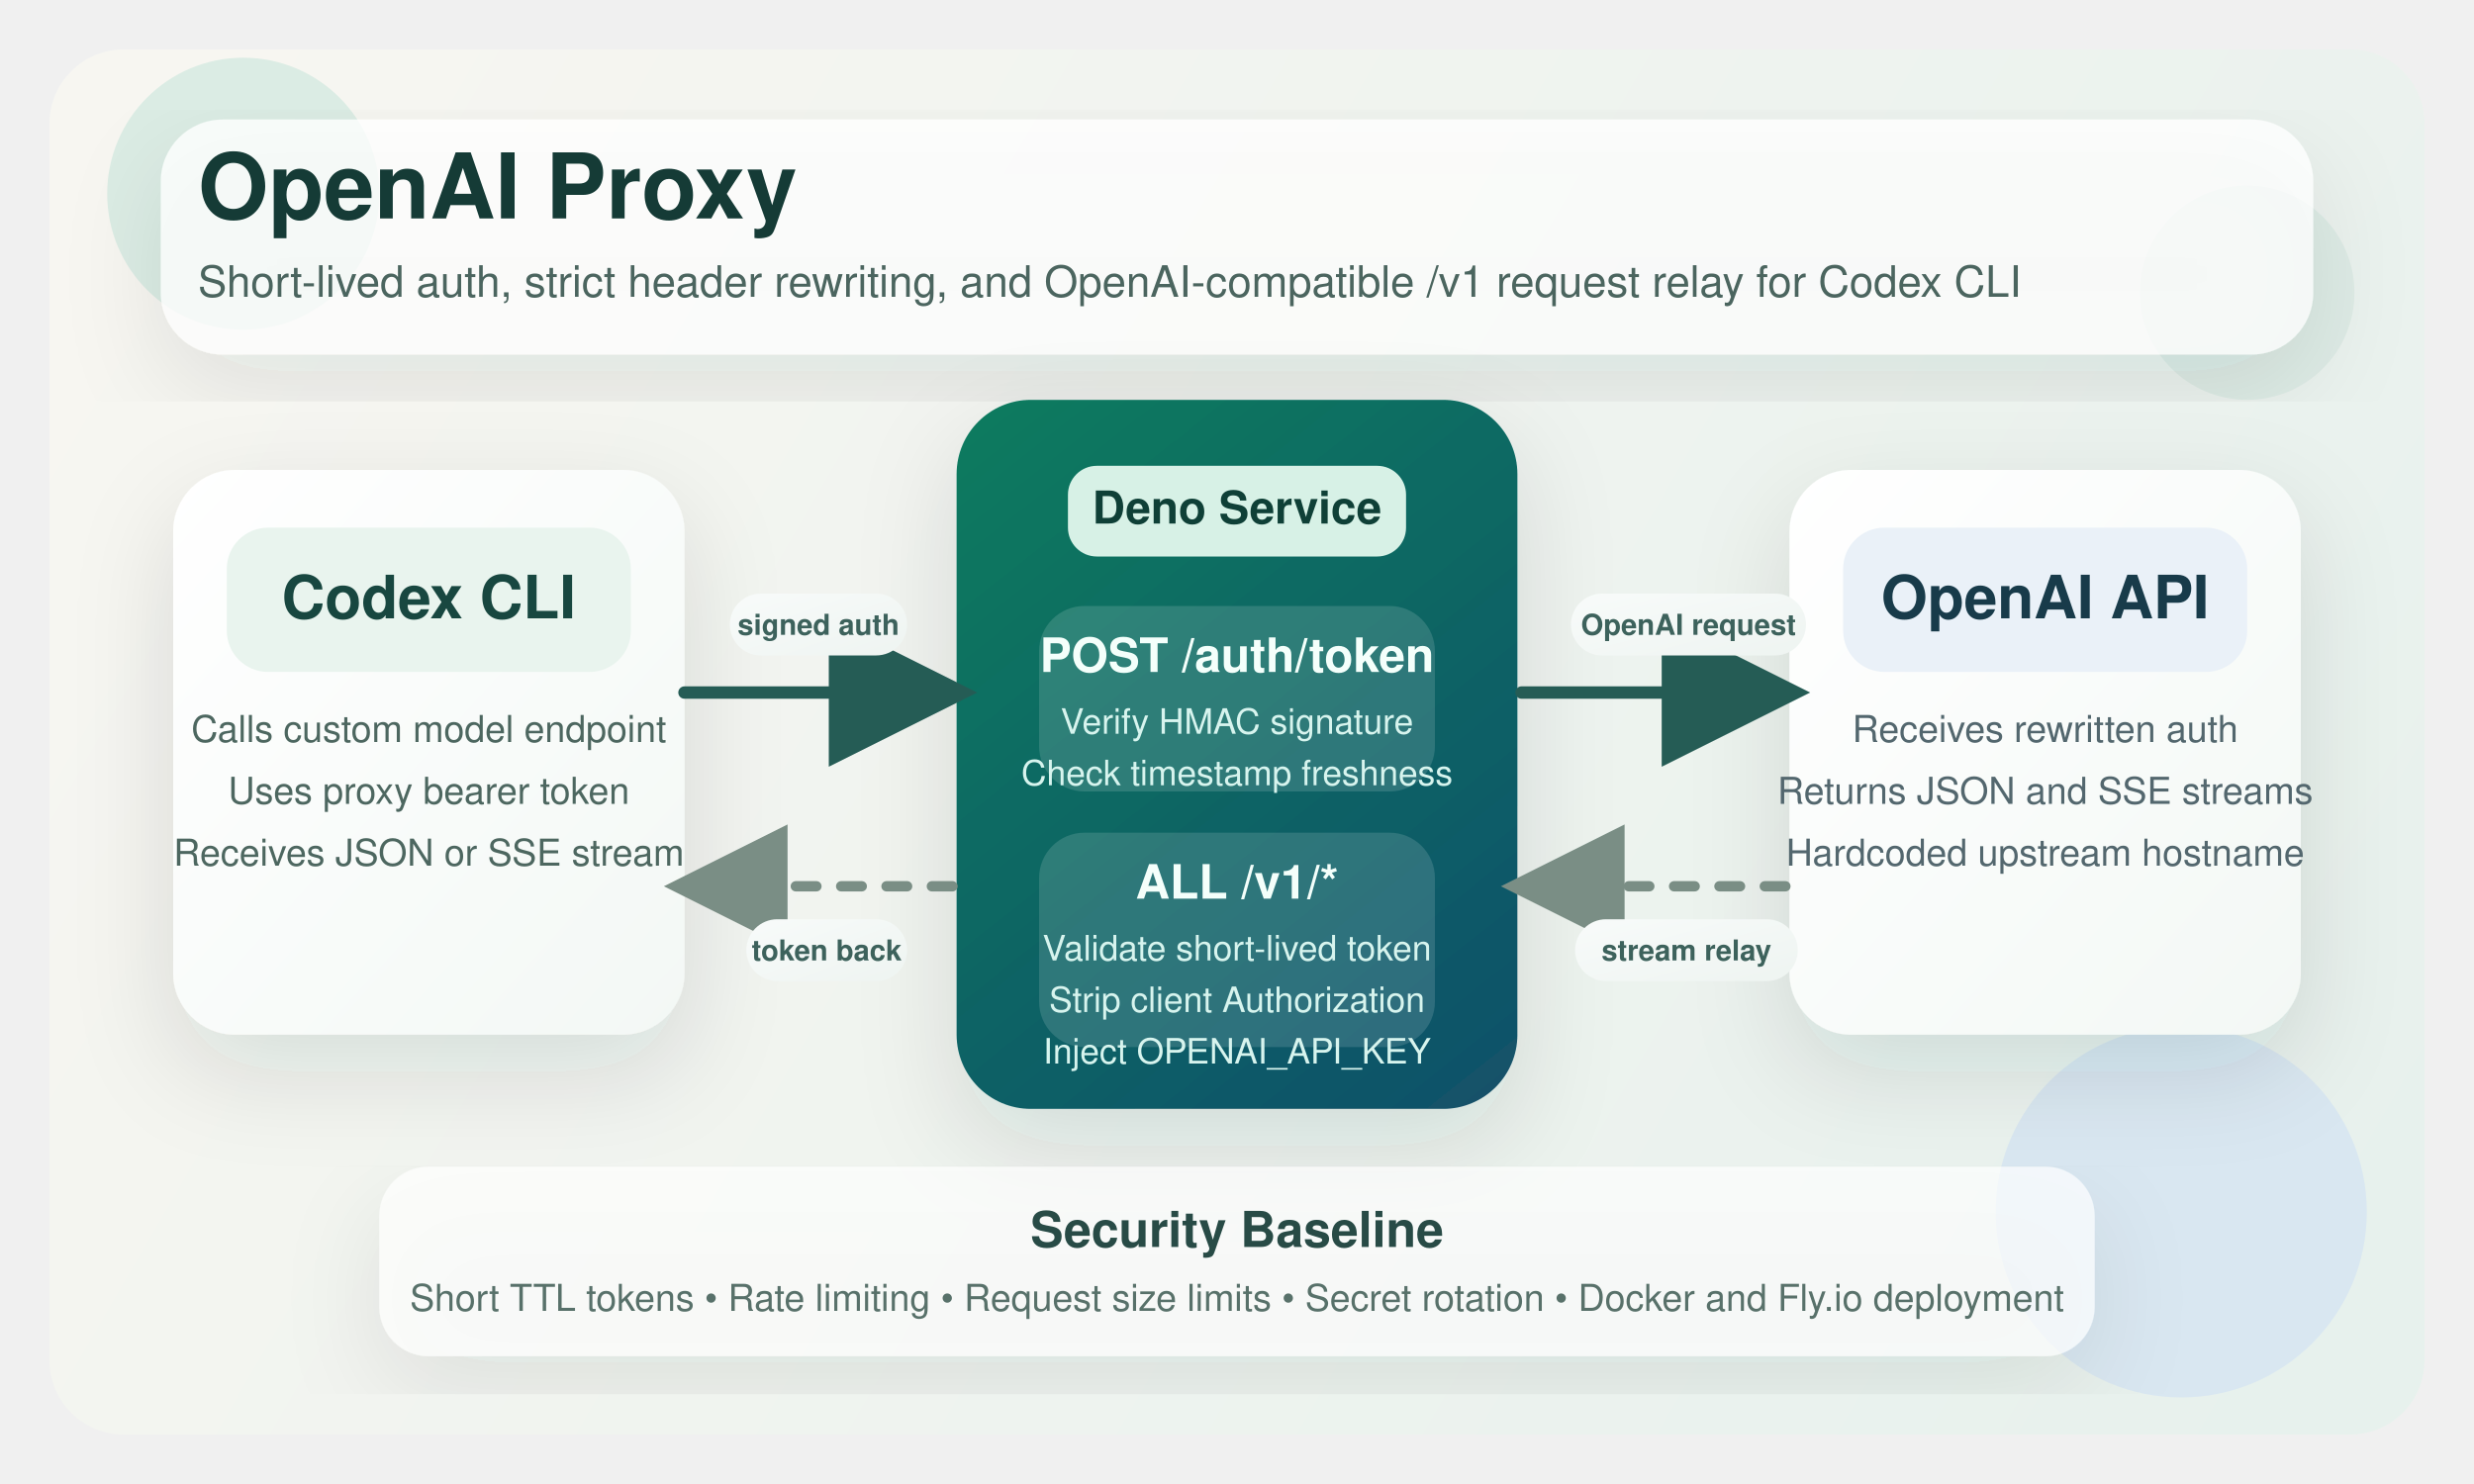
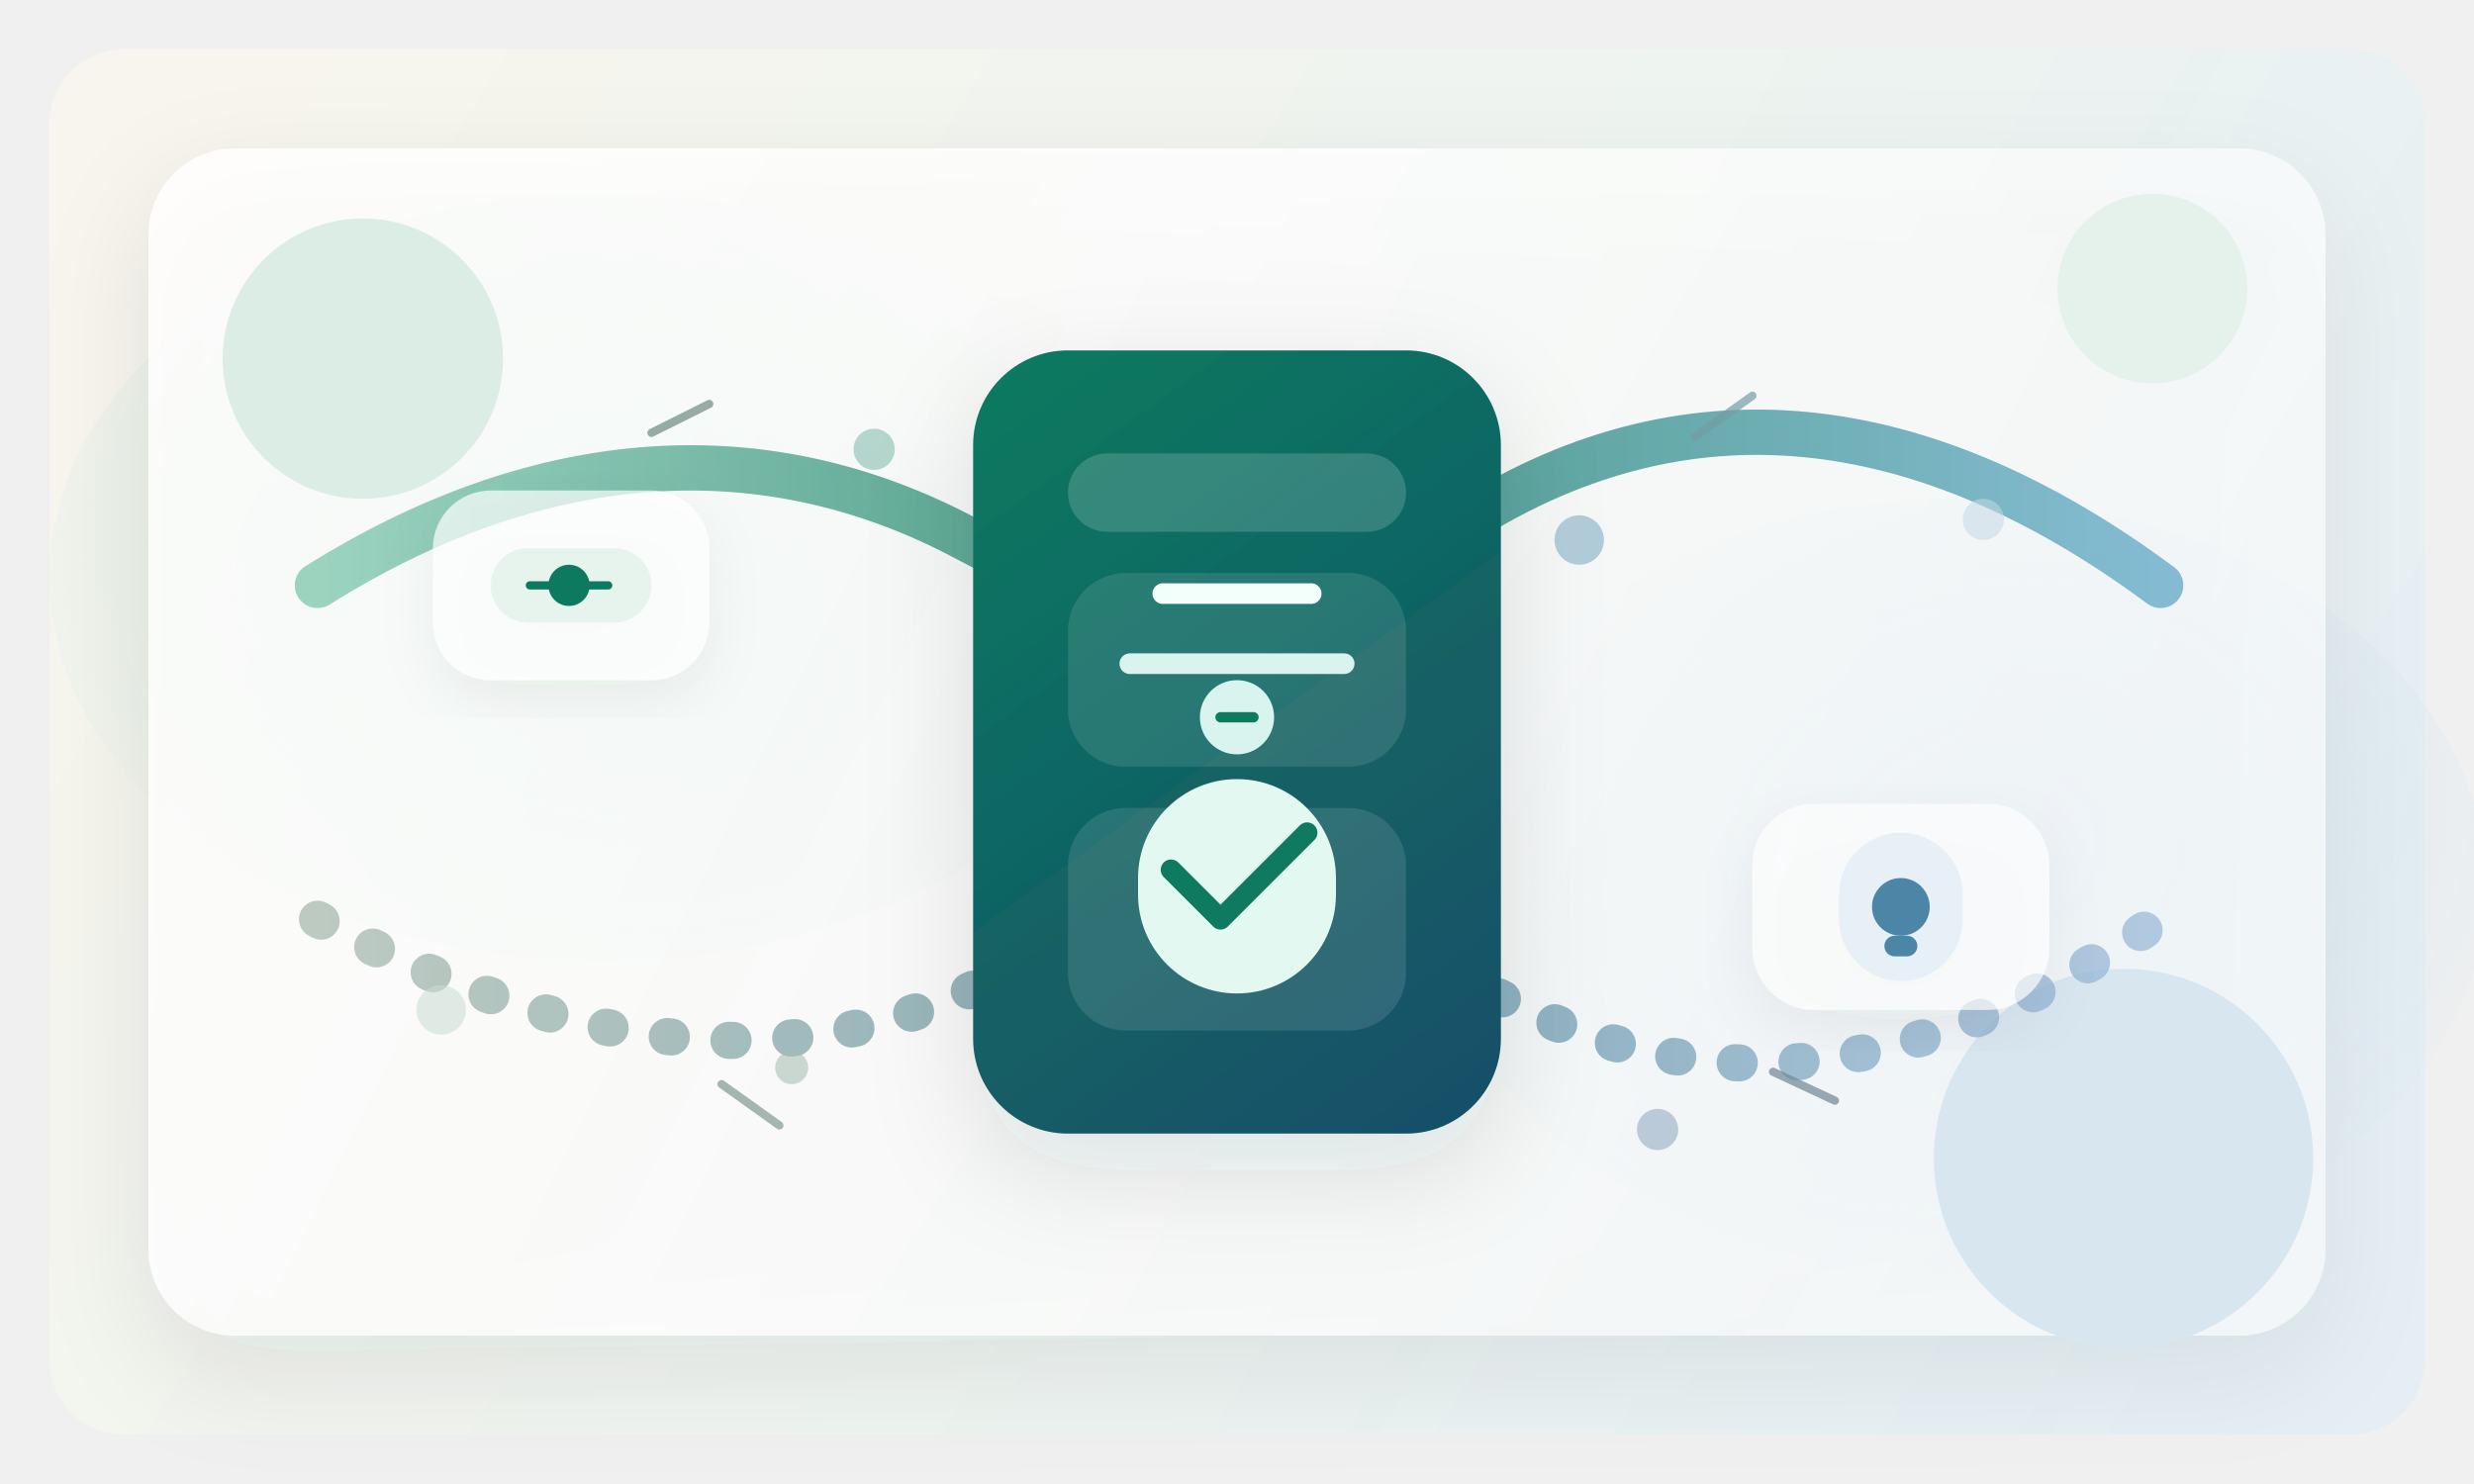
<svg xmlns="http://www.w3.org/2000/svg" width="1200" height="720" viewBox="0 0 1200 720" fill="none" role="img" aria-labelledby="title desc">
  <defs>
-     <linearGradient id="bg" x1="84" y1="56" x2="1128" y2="664" gradientUnits="userSpaceOnUse">
-       <stop stop-color="#F7F6F1" />
-       <stop offset="1" stop-color="#E7F1ED" />
+     <linearGradient id="bg" x1="108" y1="58" x2="1096" y2="664" gradientUnits="userSpaceOnUse">
+       <stop stop-color="#F7F5EE" />
+       <stop offset="0.52" stop-color="#EEF4F0" />
+       <stop offset="1" stop-color="#E4EEF4" />
    </linearGradient>
-     <linearGradient id="panel" x1="0" y1="0" x2="1" y2="1">
-       <stop stop-color="#FFFFFF" />
-       <stop offset="1" stop-color="#F3F8F5" />
+     <radialGradient id="glowLeft" cx="0" cy="0" r="1" gradientUnits="userSpaceOnUse" gradientTransform="translate(286 290) rotate(25) scale(326 254)">
+       <stop stop-color="#D5ECE2" />
+       <stop offset="1" stop-color="#D5ECE2" stop-opacity="0" />
+     </radialGradient>
+     <radialGradient id="glowRight" cx="0" cy="0" r="1" gradientUnits="userSpaceOnUse" gradientTransform="translate(966 414) rotate(-18) scale(308 246)">
+       <stop stop-color="#D9E7F1" />
+       <stop offset="1" stop-color="#D9E7F1" stop-opacity="0" />
+     </radialGradient>
+     <linearGradient id="frame" x1="116" y1="124" x2="1082" y2="598" gradientUnits="userSpaceOnUse">
+       <stop stop-color="white" stop-opacity="0.82" />
+       <stop offset="1" stop-color="white" stop-opacity="0.56" />
    </linearGradient>
-     <linearGradient id="proxy" x1="488" y1="196" x2="760" y2="540" gradientUnits="userSpaceOnUse">
-       <stop stop-color="#0D7A5F" />
-       <stop offset="1" stop-color="#124E6A" />
+     <linearGradient id="gateway" x1="470" y1="180" x2="730" y2="540" gradientUnits="userSpaceOnUse">
+       <stop stop-color="#0E7A60" />
+       <stop offset="1" stop-color="#154E68" />
    </linearGradient>
-     <linearGradient id="chip" x1="0" y1="0" x2="1" y2="1">
-       <stop stop-color="#F8FBFA" />
-       <stop offset="1" stop-color="#EEF4F1" />
+     <linearGradient id="flowHot" x1="156" y1="282" x2="1048" y2="282" gradientUnits="userSpaceOnUse">
+       <stop stop-color="#7BC5AC" />
+       <stop offset="0.48" stop-color="#0E7A60" />
+       <stop offset="1" stop-color="#5EA7C5" />
+     </linearGradient>
+     <linearGradient id="flowCool" x1="1040" y1="446" x2="154" y2="446" gradientUnits="userSpaceOnUse">
+       <stop stop-color="#9AB9D8" />
+       <stop offset="0.46" stop-color="#5C8FA1" />
+       <stop offset="1" stop-color="#A7B9AE" />
    </linearGradient>
    <filter id="shadow" x="-20%" y="-20%" width="140%" height="140%">
-       <feDropShadow dx="0" dy="18" stdDeviation="24" flood-color="#0E3835" flood-opacity="0.12" />
+       <feDropShadow dx="0" dy="18" stdDeviation="26" flood-color="#143833" flood-opacity="0.11" />
    </filter>
-     <marker id="arrow" viewBox="0 0 12 12" refX="10" refY="6" markerWidth="12" markerHeight="12" orient="auto-start-reverse">
-       <path d="M0 0L12 6L0 12V0Z" fill="#255C55" />
-     </marker>
-     <marker id="arrowSoft" viewBox="0 0 12 12" refX="10" refY="6" markerWidth="12" markerHeight="12" orient="auto-start-reverse">
-       <path d="M0 0L12 6L0 12V0Z" fill="#7A8E85" />
-     </marker>
+     <filter id="softShadow" x="-20%" y="-20%" width="140%" height="140%">
+       <feDropShadow dx="0" dy="10" stdDeviation="14" flood-color="#183630" flood-opacity="0.08" />
+     </filter>
  </defs>
  <rect x="24" y="24" width="1152" height="672" rx="36" fill="url(#bg)" />
-   <circle cx="118" cy="94" r="66" fill="#DBECE4" />
-   <circle cx="1090" cy="142" r="52" fill="#DDEBE5" />
-   <circle cx="1058" cy="588" r="90" fill="#D9E7F1" />
+   <ellipse cx="292" cy="280" rx="268" ry="186" fill="url(#glowLeft)" />
+   <ellipse cx="950" cy="430" rx="256" ry="188" fill="url(#glowRight)" />
  <g filter="url(#shadow)">
-     <rect x="78" y="58" width="1044" height="114" rx="30" fill="rgba(255,255,255,0.76)" />
+     <rect x="72" y="72" width="1056" height="576" rx="42" fill="url(#frame)" />
  </g>
-   <text x="96" y="106" fill="#153B36" font-family="Helvetica, Arial, sans-serif" font-size="44" font-weight="700">OpenAI Proxy</text>
-   <text x="96" y="144" fill="#4B655F" font-family="Helvetica, Arial, sans-serif" font-size="21">Short-lived auth, strict header rewriting, and OpenAI-compatible /v1 request relay for Codex CLI</text>
+   <circle cx="176" cy="174" r="68" fill="#DCEDE5" />
+   <circle cx="1030" cy="562" r="92" fill="#D8E6F0" />
+   <circle cx="1044" cy="140" r="46" fill="#E5F1EB" />
+   <g opacity="0.74">
+     <path d="M154 284C256 220 366 206 470 262C552 306 626 308 706 256C816 184 932 198 1048 284" stroke="url(#flowHot)" stroke-width="22" stroke-linecap="round" />
+     <path d="M154 446C278 512 388 524 484 474C560 436 636 434 720 480C830 540 936 522 1048 446" stroke="url(#flowCool)" stroke-width="18" stroke-linecap="round" stroke-dasharray="2 28" />
+   </g>
+   <g filter="url(#softShadow)">
+     <rect x="210" y="238" width="134" height="92" rx="28" fill="white" fill-opacity="0.68" />
+     <rect x="238" y="266" width="78" height="36" rx="18" fill="#E7F4EE" />
+     <circle cx="276" cy="284" r="10" fill="#0E7A60" />
+     <path d="M257 284H295" stroke="#0E7A60" stroke-width="4" stroke-linecap="round" />
+   </g>
+   <g filter="url(#softShadow)">
+     <rect x="850" y="390" width="144" height="100" rx="30" fill="white" fill-opacity="0.66" />
+     <path d="M892 434C892 417.431 905.431 404 922 404V404C938.569 404 952 417.431 952 434V446C952 462.569 938.569 476 922 476V476C905.431 476 892 462.569 892 446V434Z" fill="#E8F0F7" />
+     <circle cx="922" cy="440" r="14" fill="#4B86A7" />
+     <rect x="914" y="454" width="16" height="10" rx="5" fill="#4B86A7" />
+   </g>
  <g filter="url(#shadow)">
-     <rect x="84" y="228" width="248" height="274" rx="30" fill="url(#panel)" />
-     <rect x="464" y="194" width="272" height="344" rx="36" fill="url(#proxy)" />
-     <rect x="868" y="228" width="248" height="274" rx="30" fill="url(#panel)" />
+     <rect x="472" y="170" width="256" height="380" rx="46" fill="url(#gateway)" />
  </g>
-   <rect x="110" y="256" width="196" height="70" rx="20" fill="#E9F4EE" />
-   <text x="208" y="300" text-anchor="middle" fill="#184740" font-family="Helvetica, Arial, sans-serif" font-size="29" font-weight="700">Codex CLI</text>
-   <text x="208" y="360" text-anchor="middle" fill="#4D6760" font-family="Helvetica, Arial, sans-serif" font-size="18">Calls custom model endpoint</text>
-   <text x="208" y="390" text-anchor="middle" fill="#4D6760" font-family="Helvetica, Arial, sans-serif" font-size="18">Uses proxy bearer token</text>
-   <text x="208" y="420" text-anchor="middle" fill="#4D6760" font-family="Helvetica, Arial, sans-serif" font-size="18">Receives JSON or SSE stream</text>
-   <rect x="518" y="226" width="164" height="44" rx="14" fill="#D7F1E6" />
-   <text x="600" y="254" text-anchor="middle" fill="#0F4037" font-family="Helvetica, Arial, sans-serif" font-size="22" font-weight="700">Deno Service</text>
-   <rect x="504" y="294" width="192" height="90" rx="22" fill="rgba(255,255,255,0.14)" />
-   <text x="600" y="326" text-anchor="middle" fill="#F4FFFB" font-family="Helvetica, Arial, sans-serif" font-size="23" font-weight="700">POST /auth/token</text>
-   <text x="600" y="356" text-anchor="middle" fill="#D7F4EE" font-family="Helvetica, Arial, sans-serif" font-size="17">Verify HMAC signature</text>
-   <text x="600" y="381" text-anchor="middle" fill="#D7F4EE" font-family="Helvetica, Arial, sans-serif" font-size="17">Check timestamp freshness</text>
-   <rect x="504" y="404" width="192" height="104" rx="22" fill="rgba(255,255,255,0.14)" />
-   <text x="600" y="436" text-anchor="middle" fill="#F4FFFB" font-family="Helvetica, Arial, sans-serif" font-size="23" font-weight="700">ALL /v1/*</text>
-   <text x="600" y="466" text-anchor="middle" fill="#D7F4EE" font-family="Helvetica, Arial, sans-serif" font-size="17">Validate short-lived token</text>
-   <text x="600" y="491" text-anchor="middle" fill="#D7F4EE" font-family="Helvetica, Arial, sans-serif" font-size="17">Strip client Authorization</text>
-   <text x="600" y="516" text-anchor="middle" fill="#D7F4EE" font-family="Helvetica, Arial, sans-serif" font-size="17">Inject OPENAI_API_KEY</text>
-   <rect x="894" y="256" width="196" height="70" rx="20" fill="#EAF1F8" />
-   <text x="992" y="300" text-anchor="middle" fill="#183B4A" font-family="Helvetica, Arial, sans-serif" font-size="29" font-weight="700">OpenAI API</text>
-   <text x="992" y="360" text-anchor="middle" fill="#53676E" font-family="Helvetica, Arial, sans-serif" font-size="18">Receives rewritten auth</text>
-   <text x="992" y="390" text-anchor="middle" fill="#53676E" font-family="Helvetica, Arial, sans-serif" font-size="18">Returns JSON and SSE streams</text>
-   <text x="992" y="420" text-anchor="middle" fill="#53676E" font-family="Helvetica, Arial, sans-serif" font-size="18">Hardcoded upstream hostname</text>
-   <path d="M332 336C390 336 418 336 462 336" stroke="#255C55" stroke-width="6" stroke-linecap="round" marker-end="url(#arrow)" />
-   <path d="M738 336C784 336 812 336 866 336" stroke="#255C55" stroke-width="6" stroke-linecap="round" marker-end="url(#arrow)" />
-   <path d="M866 430C810 430 784 430 738 430" stroke="#7A8E85" stroke-width="5" stroke-linecap="round" stroke-dasharray="10 12" marker-end="url(#arrowSoft)" />
-   <path d="M462 430C418 430 390 430 332 430" stroke="#7A8E85" stroke-width="5" stroke-linecap="round" stroke-dasharray="10 12" marker-end="url(#arrowSoft)" />
-   <rect x="354" y="288" width="86" height="30" rx="15" fill="url(#chip)" />
-   <text x="397" y="308" text-anchor="middle" fill="#3D625C" font-family="Helvetica, Arial, sans-serif" font-size="14" font-weight="700">signed auth</text>
-   <rect x="762" y="288" width="114" height="30" rx="15" fill="url(#chip)" />
-   <text x="819" y="308" text-anchor="middle" fill="#3D625C" font-family="Helvetica, Arial, sans-serif" font-size="14" font-weight="700">OpenAI request</text>
-   <rect x="764" y="446" width="108" height="30" rx="15" fill="url(#chip)" />
-   <text x="818" y="466" text-anchor="middle" fill="#3D625C" font-family="Helvetica, Arial, sans-serif" font-size="14" font-weight="700">stream relay</text>
-   <rect x="362" y="446" width="78" height="30" rx="15" fill="url(#chip)" />
-   <text x="401" y="466" text-anchor="middle" fill="#3D625C" font-family="Helvetica, Arial, sans-serif" font-size="14" font-weight="700">token back</text>
-   <g filter="url(#shadow)">
-     <rect x="184" y="566" width="832" height="92" rx="24" fill="rgba(255,255,255,0.68)" />
+   <g opacity="0.92">
+     <rect x="518" y="220" width="164" height="38" rx="19" fill="white" fill-opacity="0.18" />
+     <rect x="518" y="278" width="164" height="94" rx="28" fill="white" fill-opacity="0.12" />
+     <rect x="518" y="392" width="164" height="108" rx="28" fill="white" fill-opacity="0.12" />
  </g>
-   <text x="600" y="605" text-anchor="middle" fill="#284B46" font-family="Helvetica, Arial, sans-serif" font-size="24" font-weight="700">Security Baseline</text>
-   <text x="600" y="636" text-anchor="middle" fill="#58716A" font-family="Helvetica, Arial, sans-serif" font-size="18">Short TTL tokens  •  Rate limiting  •  Request size limits  •  Secret rotation  •  Docker and Fly.io deployment</text>
+   <g>
+     <path d="M564 288H636" stroke="#F2FFFB" stroke-width="10" stroke-linecap="round" />
+     <path d="M548 322H652" stroke="#D9F4EE" stroke-width="10" stroke-linecap="round" />
+     <circle cx="600" cy="348" r="18" fill="#D9F4EE" />
+     <path d="M592 348H608" stroke="#0E7A60" stroke-width="5" stroke-linecap="round" />
+   </g>
+   <g>
+     <path d="M552 426C552 399.49 573.49 378 600 378V378C626.51 378 648 399.49 648 426V434C648 460.51 626.51 482 600 482V482C573.49 482 552 460.51 552 434V426Z" fill="#E2F8F0" />
+     <path d="M568 422L592 446L634 404" stroke="#0E7A60" stroke-width="10" stroke-linecap="round" stroke-linejoin="round" />
+   </g>
+   <g opacity="0.55">
+     <circle cx="424" cy="218" r="10" fill="#7DB8AA" />
+     <circle cx="766" cy="262" r="12" fill="#79A8C0" />
+     <circle cx="384" cy="518" r="8" fill="#A4BBB1" />
+     <circle cx="804" cy="548" r="10" fill="#8AA5BD" />
+     <circle cx="214" cy="490" r="12" fill="#C8DDD4" />
+     <circle cx="962" cy="252" r="10" fill="#C4D9E6" />
+   </g>
+   <g opacity="0.7">
+     <path d="M316 210L344 196" stroke="#6C8A82" stroke-width="4" stroke-linecap="round" />
+     <path d="M860 520L890 534" stroke="#6E8794" stroke-width="4" stroke-linecap="round" />
+     <path d="M822 212L850 192" stroke="#739CA4" stroke-width="4" stroke-linecap="round" />
+     <path d="M350 526L378 546" stroke="#7F9A90" stroke-width="4" stroke-linecap="round" />
+   </g>
</svg>
